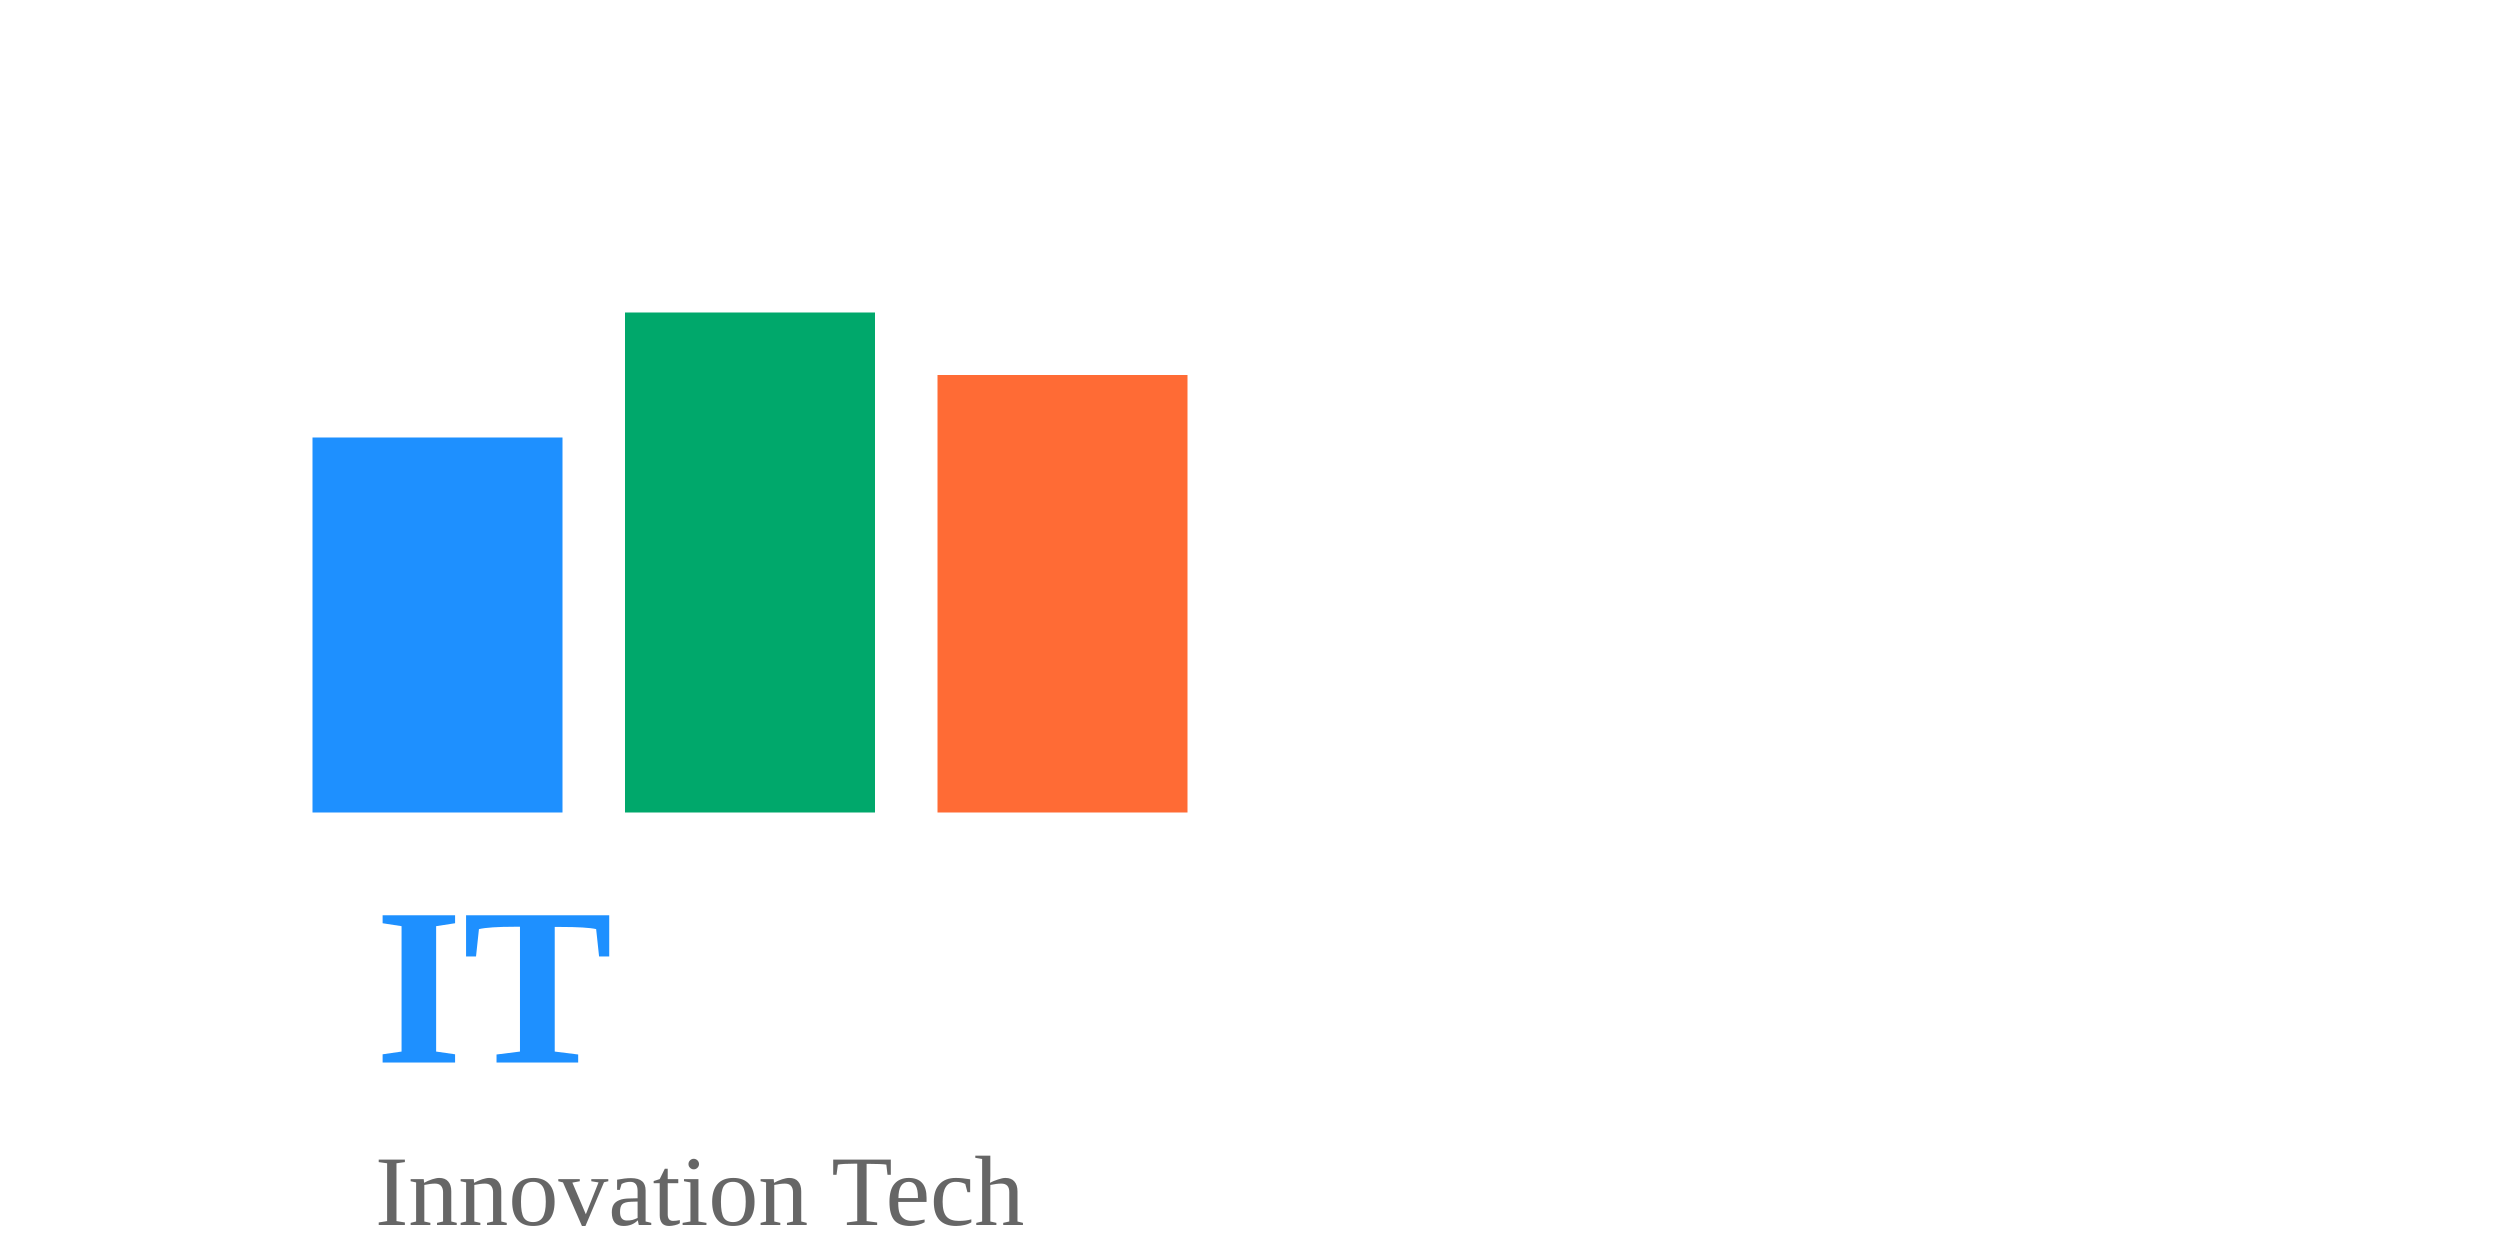
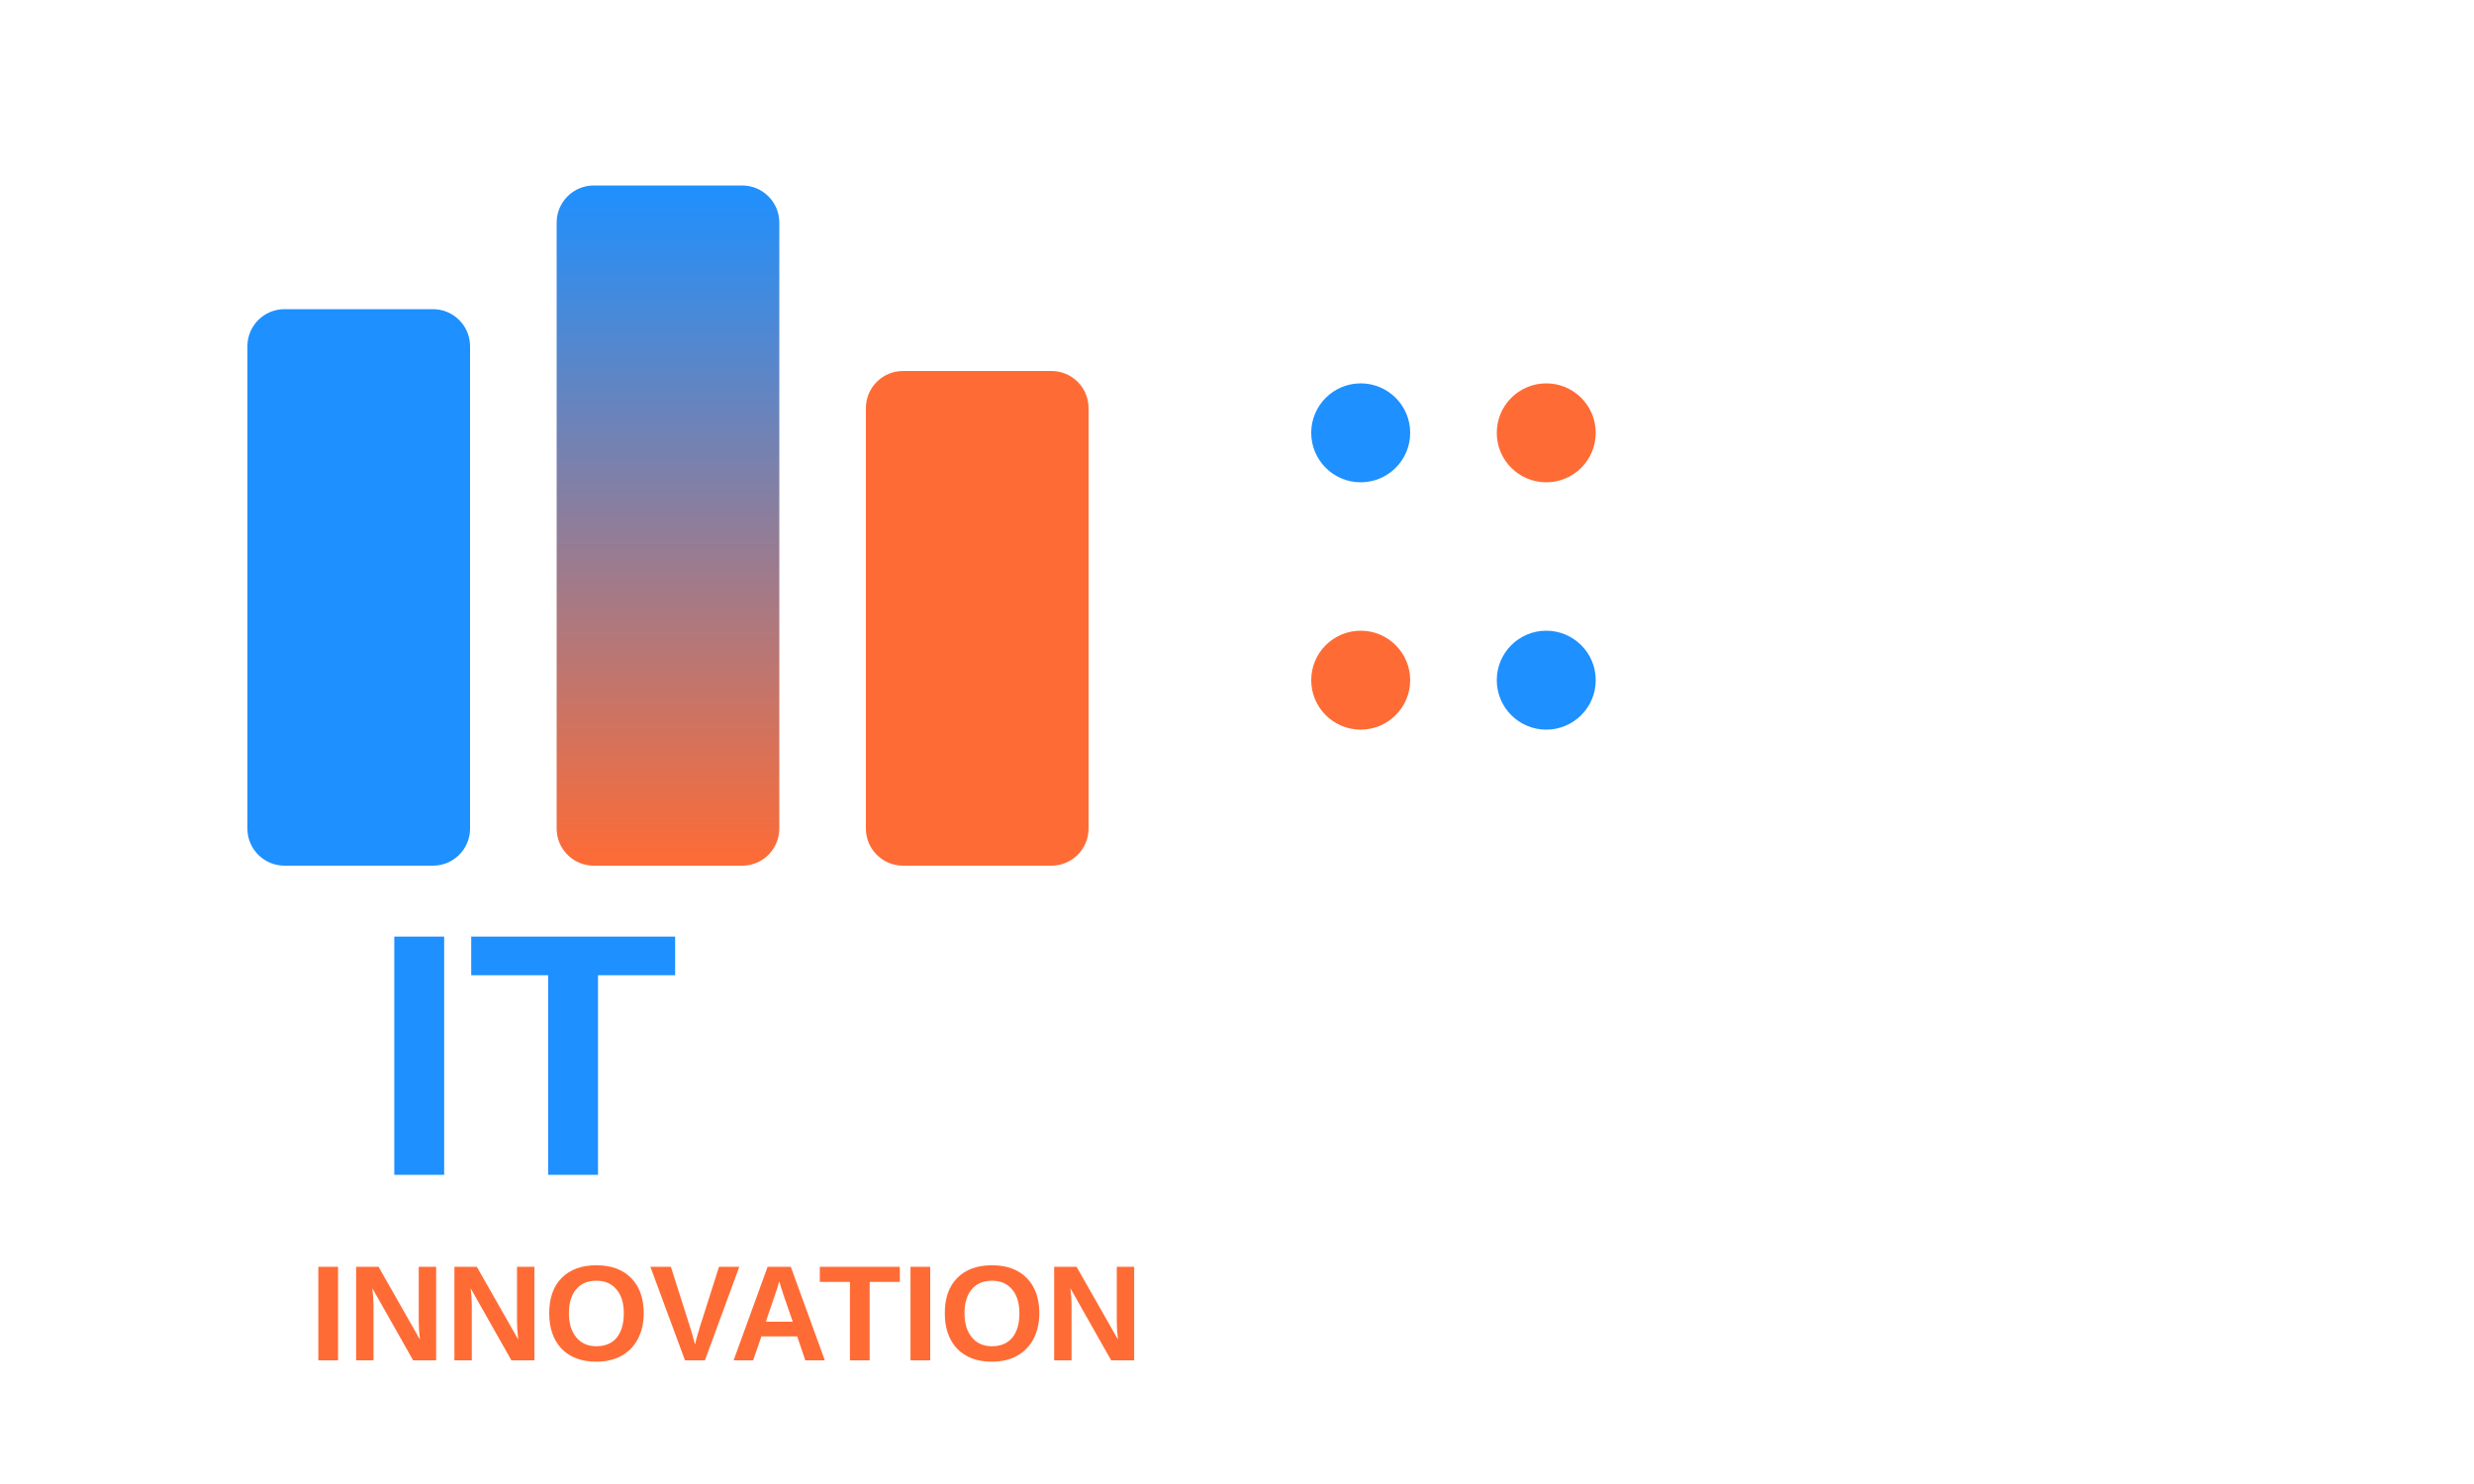
- <svg xmlns="http://www.w3.org/2000/svg" viewBox="0 0 200 100">
-   <rect x="25" y="35" width="20" height="30" fill="#1e90ff" />
-   <rect x="50" y="25" width="20" height="40" fill="#00a86b" />
-   <rect x="75" y="30" width="20" height="35" fill="#ff6b35" />
-   <text x="30" y="85" font-size="18" font-weight="bold" fill="#1e90ff">IT</text>
-   <text x="30" y="98" font-size="8" fill="#666">Innovation Tech</text>
+ <svg xmlns="http://www.w3.org/2000/svg" viewBox="0 0 200 120">
+   <defs>
+     <linearGradient id="grad3" x1="0%" y1="0%" x2="0%" y2="100%">
+       <stop offset="0%" style="stop-color:#1e90ff;stop-opacity:1" />
+       <stop offset="100%" style="stop-color:#ff6b35;stop-opacity:1" />
+     </linearGradient>
+   </defs>
+   <rect x="20" y="25" width="18" height="45" fill="#1e90ff" rx="3" />
+   <rect x="45" y="15" width="18" height="55" fill="url(#grad3)" rx="3" />
+   <rect x="70" y="30" width="18" height="40" fill="#ff6b35" rx="3" />
+   <circle cx="110" cy="35" r="4" fill="#1e90ff" />
+   <circle cx="125" cy="35" r="4" fill="#ff6b35" />
+   <circle cx="110" cy="55" r="4" fill="#ff6b35" />
+   <circle cx="125" cy="55" r="4" fill="#1e90ff" />
+   <text x="30" y="95" font-size="28" font-weight="bold" fill="#1e90ff" font-family="Arial, sans-serif">IT</text>
+   <text x="25" y="110" font-size="11" fill="#ff6b35" font-family="Arial, sans-serif" font-weight="bold">INNOVATION</text>
</svg>
